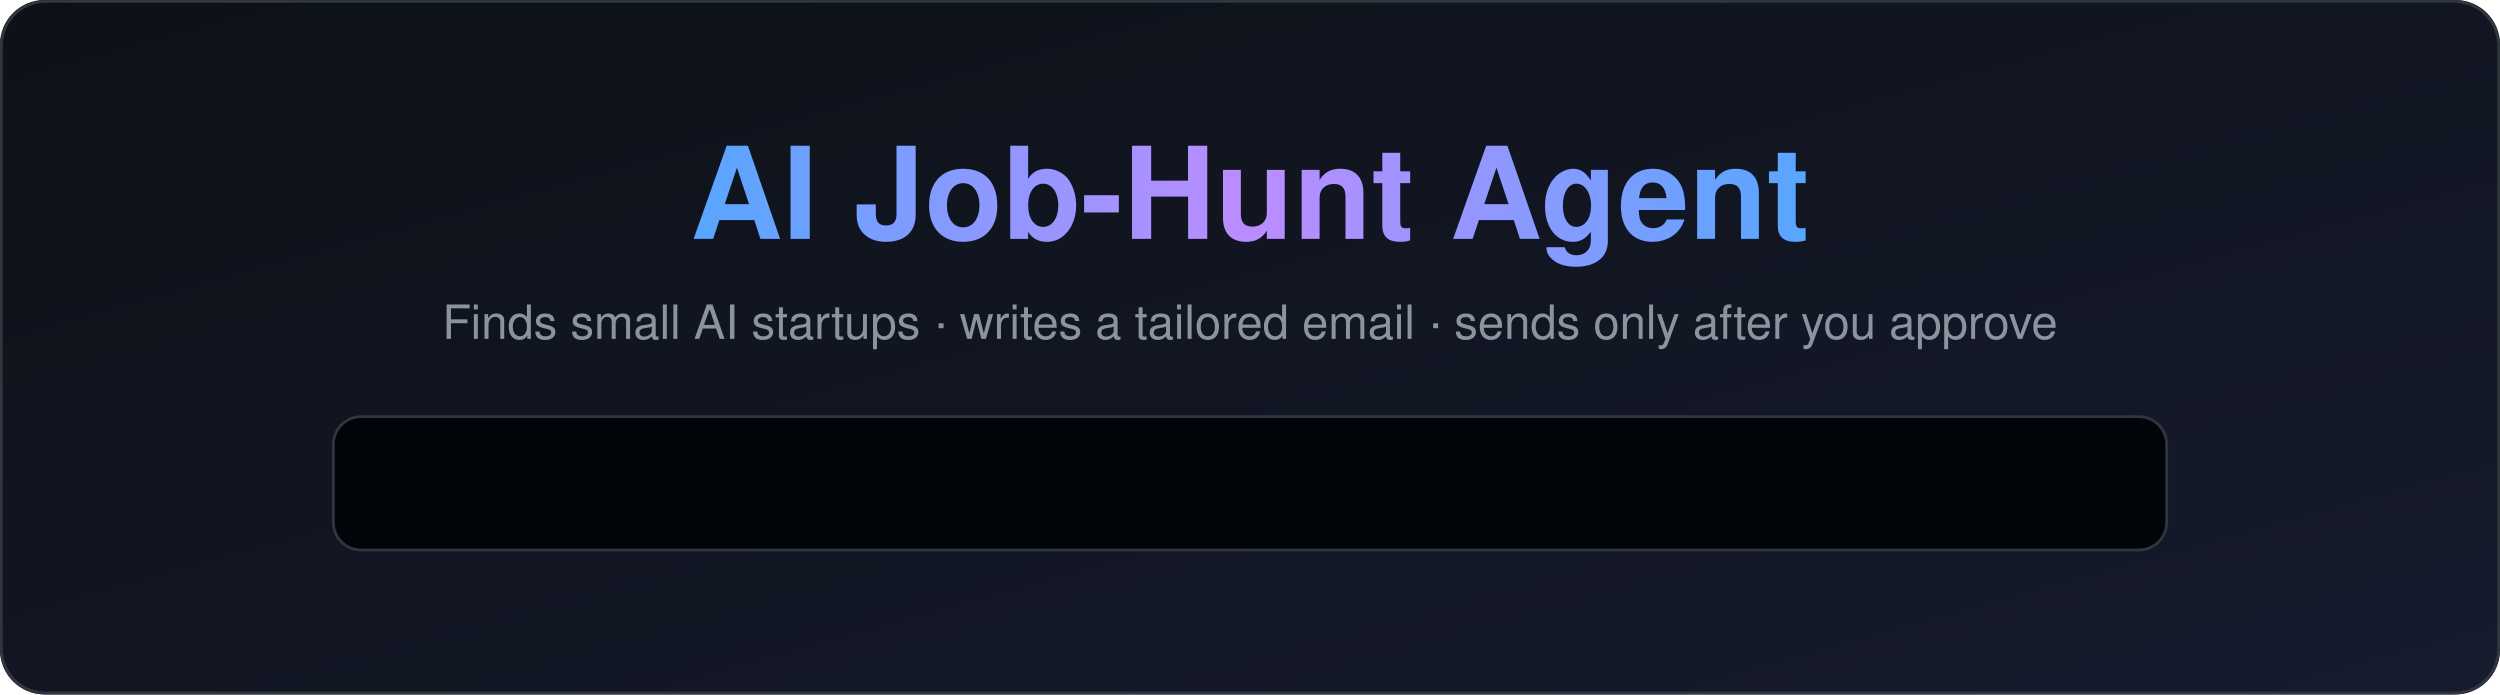
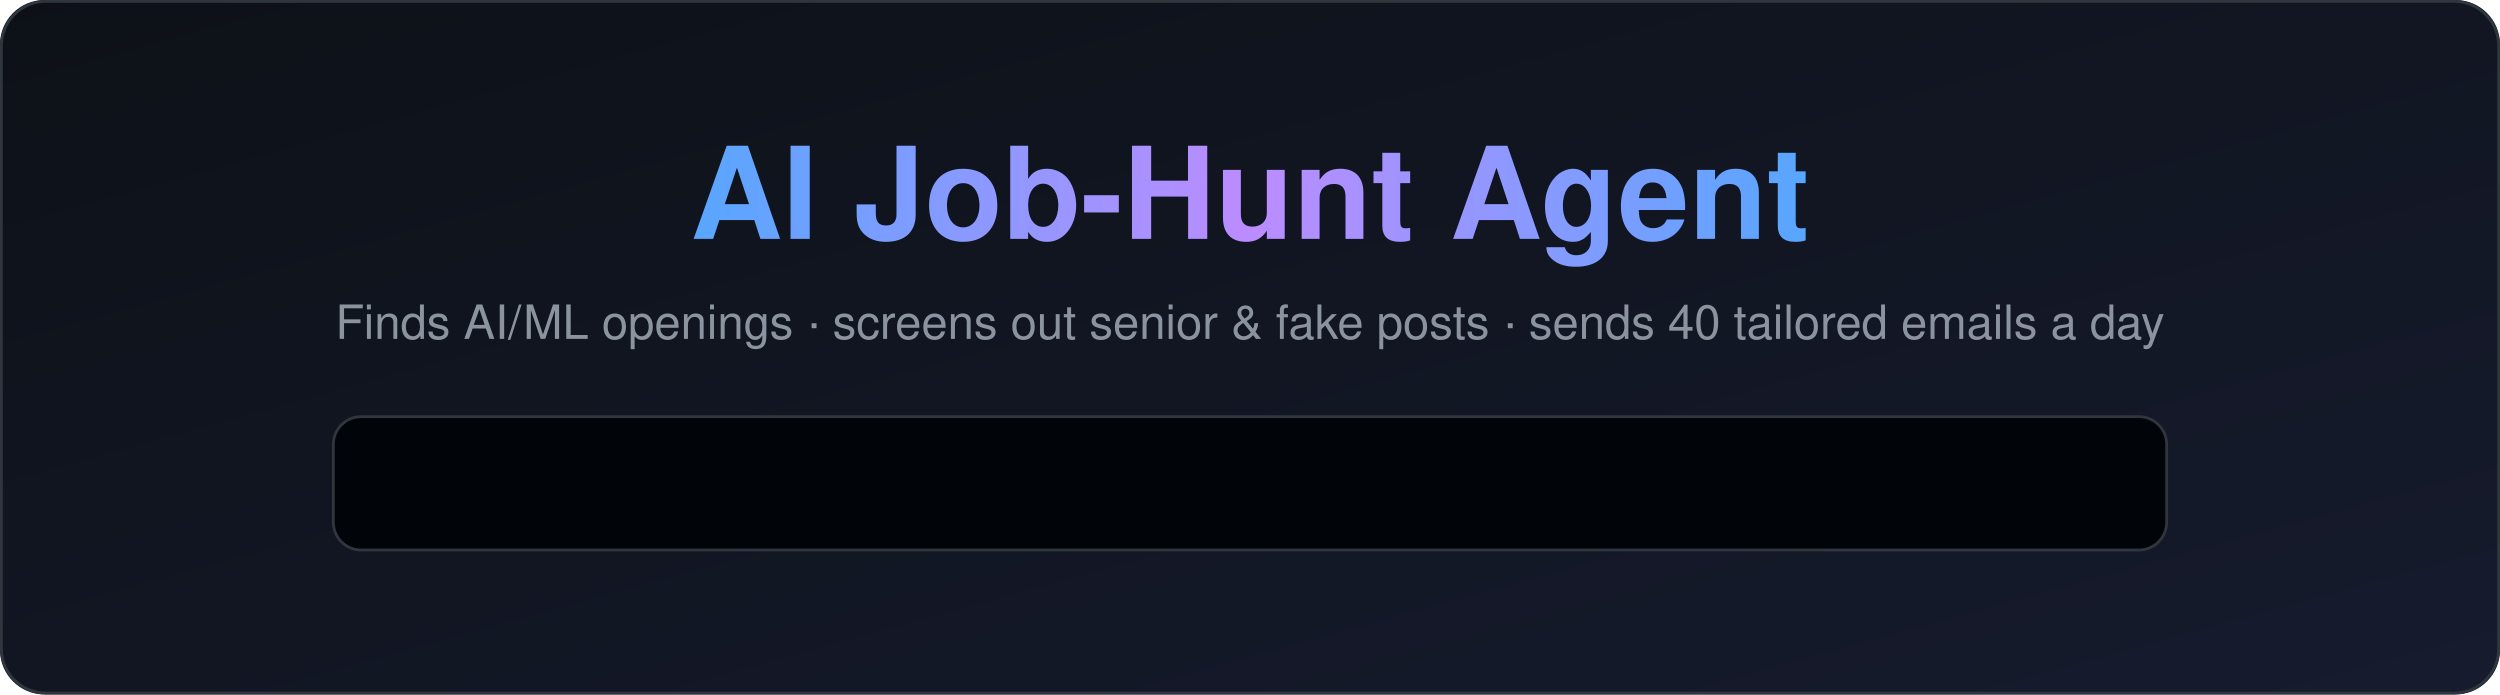
<svg xmlns="http://www.w3.org/2000/svg" width="900" height="250" viewBox="0 0 900 250" role="img" aria-label="AI Job-Hunt Agent">
  <defs>
    <linearGradient id="bg" x1="0" y1="0" x2="1" y2="1">
      <stop offset="0" stop-color="#0d1117" />
      <stop offset="1" stop-color="#161b2e" />
    </linearGradient>
    <linearGradient id="title" x1="0" y1="0" x2="1" y2="0" gradientUnits="objectBoundingBox">
      <stop offset="0" stop-color="#58a6ff" />
      <stop offset="0.5" stop-color="#bc8cff" />
      <stop offset="1" stop-color="#58a6ff" />
      <animateTransform attributeName="gradientTransform" type="translate" values="-1 0;1 0" dur="6s" repeatCount="indefinite" />
    </linearGradient>
    <linearGradient id="title-spread" href="#title" spreadMethod="repeat" />
  </defs>
  <rect width="900" height="250" rx="16" fill="url(#bg)" />
  <rect x="0.5" y="0.5" width="899" height="249" rx="16" fill="none" stroke="#30363d" />
  <circle cx="60" cy="200" r="2" fill="#58a6ff" opacity="0.0">
    <animate attributeName="opacity" values="0;0.5;0" dur="5s" begin="0s" repeatCount="indefinite" />
    <animate attributeName="cy" values="200;175" dur="5s" begin="0s" repeatCount="indefinite" />
  </circle>
  <circle cx="140" cy="90" r="1.5" fill="#58a6ff" opacity="0.0">
    <animate attributeName="opacity" values="0;0.5;0" dur="6s" begin="1s" repeatCount="indefinite" />
    <animate attributeName="cy" values="90;65" dur="6s" begin="1s" repeatCount="indefinite" />
  </circle>
  <circle cx="790" cy="70" r="2" fill="#58a6ff" opacity="0.0">
    <animate attributeName="opacity" values="0;0.5;0" dur="5.5s" begin="2s" repeatCount="indefinite" />
    <animate attributeName="cy" values="70;45" dur="5.5s" begin="2s" repeatCount="indefinite" />
  </circle>
  <circle cx="850" cy="190" r="1.5" fill="#58a6ff" opacity="0.0">
    <animate attributeName="opacity" values="0;0.5;0" dur="4.5s" begin="0.5s" repeatCount="indefinite" />
    <animate attributeName="cy" values="190;165" dur="4.5s" begin="0.5s" repeatCount="indefinite" />
  </circle>
  <circle cx="230" cy="40" r="1.2" fill="#58a6ff" opacity="0.0">
    <animate attributeName="opacity" values="0;0.5;0" dur="6.5s" begin="3s" repeatCount="indefinite" />
    <animate attributeName="cy" values="40;15" dur="6.5s" begin="3s" repeatCount="indefinite" />
  </circle>
  <circle cx="700" cy="215" r="1.8" fill="#58a6ff" opacity="0.0">
    <animate attributeName="opacity" values="0;0.5;0" dur="5s" begin="1.5s" repeatCount="indefinite" />
    <animate attributeName="cy" values="215;190" dur="5s" begin="1.5s" repeatCount="indefinite" />
  </circle>
  <circle cx="520" cy="30" r="1.2" fill="#58a6ff" opacity="0.0">
    <animate attributeName="opacity" values="0;0.5;0" dur="7s" begin="2.5s" repeatCount="indefinite" />
    <animate attributeName="cy" values="30;5" dur="7s" begin="2.5s" repeatCount="indefinite" />
  </circle>
  <circle cx="330" cy="225" r="1.5" fill="#58a6ff" opacity="0.0">
    <animate attributeName="opacity" values="0;0.5;0" dur="6s" begin="4s" repeatCount="indefinite" />
    <animate attributeName="cy" values="225;200" dur="6s" begin="4s" repeatCount="indefinite" />
  </circle>
  <text x="450.0" y="86" text-anchor="middle" font-family="'Segoe UI',-apple-system,BlinkMacSystemFont,Helvetica,Arial,sans-serif" font-size="46" font-weight="800" fill="url(#title-spread)">AI Job-Hunt Agent</text>
-   <text x="450.0" y="122" text-anchor="middle" font-family="'Segoe UI',-apple-system,BlinkMacSystemFont,Helvetica,Arial,sans-serif" font-size="17" fill="#8b949e">Finds small AI startups · writes a tailored email · sends only after you approve</text>
+   <text x="450.0" y="122" text-anchor="middle" font-family="'Segoe UI',-apple-system,BlinkMacSystemFont,Helvetica,Arial,sans-serif" font-size="17" fill="#8b949e">Finds AI/ML openings · screens out senior &amp; fake posts · sends 40 tailored emails a day</text>
  <rect x="120" y="150" width="660" height="48" rx="10" fill="#010409" stroke="#30363d" />
  <clipPath id="clip0">
    <rect x="143.0" y="158" height="34" width="0">
      <animate attributeName="width" dur="16.0s" repeatCount="indefinite" keyTimes="0;0;0.119;1" values="0;0;614.0;614.0" calcMode="linear" />
    </rect>
  </clipPath>
  <g opacity="0">
    <animate attributeName="opacity" dur="16.0s" repeatCount="indefinite" keyTimes="0;0;0.001;0.228;0.229;1" values="0;0;1;1;0;0" />
    <text x="145.0" y="182" font-family="ui-monospace,SFMono-Regular,Menlo,Consolas,monospace" font-size="20" fill="#7ee787" textLength="610.0" lengthAdjust="spacingAndGlyphs" clip-path="url(#clip0)">&gt; searching Delhi &amp; Noida for small AI startups...</text>
    <rect y="164" width="10" height="22" fill="#7ee787">
      <animate attributeName="x" dur="16.0s" repeatCount="indefinite" keyTimes="0;0;0.119;1" values="145.0;145.0;759.0;759.0" />
      <animate attributeName="opacity" values="1;1;0;0" keyTimes="0;0.5;0.5;1" dur="0.9s" repeatCount="indefinite" />
    </rect>
  </g>
  <clipPath id="clip1">
    <rect x="149.1" y="158" height="34" width="0">
      <animate attributeName="width" dur="16.0s" repeatCount="indefinite" keyTimes="0;0.25;0.369;1" values="0;0;601.8;601.8" calcMode="linear" />
    </rect>
  </clipPath>
  <g opacity="0">
    <animate attributeName="opacity" dur="16.0s" repeatCount="indefinite" keyTimes="0;0.25;0.251;0.478;0.479;1" values="0;0;1;1;0;0" />
    <text x="151.1" y="182" font-family="ui-monospace,SFMono-Regular,Menlo,Consolas,monospace" font-size="20" fill="#7ee787" textLength="597.8" lengthAdjust="spacingAndGlyphs" clip-path="url(#clip1)">&gt; reading their websites, finding the HR email...</text>
    <rect y="164" width="10" height="22" fill="#7ee787">
      <animate attributeName="x" dur="16.0s" repeatCount="indefinite" keyTimes="0;0.25;0.369;1" values="151.1;151.1;752.9;752.9" />
      <animate attributeName="opacity" values="1;1;0;0" keyTimes="0;0.5;0.5;1" dur="0.9s" repeatCount="indefinite" />
    </rect>
  </g>
  <clipPath id="clip2">
    <rect x="130.8" y="158" height="34" width="0">
      <animate attributeName="width" dur="16.0s" repeatCount="indefinite" keyTimes="0;0.5;0.619;1" values="0;0;638.4;638.4" calcMode="linear" />
    </rect>
  </clipPath>
  <g opacity="0">
    <animate attributeName="opacity" dur="16.0s" repeatCount="indefinite" keyTimes="0;0.5;0.501;0.728;0.729;1" values="0;0;1;1;0;0" />
    <text x="132.8" y="182" font-family="ui-monospace,SFMono-Regular,Menlo,Consolas,monospace" font-size="20" fill="#7ee787" textLength="634.4" lengthAdjust="spacingAndGlyphs" clip-path="url(#clip2)">&gt; writing an email that fits what each one builds...</text>
    <rect y="164" width="10" height="22" fill="#7ee787">
      <animate attributeName="x" dur="16.0s" repeatCount="indefinite" keyTimes="0;0.5;0.619;1" values="132.8;132.8;771.2;771.2" />
      <animate attributeName="opacity" values="1;1;0;0" keyTimes="0;0.5;0.5;1" dur="0.9s" repeatCount="indefinite" />
    </rect>
  </g>
  <clipPath id="clip3">
-     <rect x="155.2" y="158" height="34" width="0">
-       <animate attributeName="width" dur="16.0s" repeatCount="indefinite" keyTimes="0;0.75;0.869;1" values="0;0;589.6;589.6" calcMode="linear" />
+     <rect x="149.1" y="158" height="34" width="0">
+       <animate attributeName="width" dur="16.0s" repeatCount="indefinite" keyTimes="0;0.75;0.869;1" values="0;0;601.8;601.8" calcMode="linear" />
    </rect>
  </clipPath>
  <g opacity="0">
    <animate attributeName="opacity" dur="16.0s" repeatCount="indefinite" keyTimes="0;0.75;0.751;0.978;0.979;1" values="0;0;1;1;0;0" />
-     <text x="157.2" y="182" font-family="ui-monospace,SFMono-Regular,Menlo,Consolas,monospace" font-size="20" fill="#7ee787" textLength="585.6" lengthAdjust="spacingAndGlyphs" clip-path="url(#clip3)">&gt; draft ready - waiting for your tap on Telegram</text>
+     <text x="151.1" y="182" font-family="ui-monospace,SFMono-Regular,Menlo,Consolas,monospace" font-size="20" fill="#7ee787" textLength="597.8" lengthAdjust="spacingAndGlyphs" clip-path="url(#clip3)">&gt; screened, queued by deadline - sending 40 a day</text>
    <rect y="164" width="10" height="22" fill="#7ee787">
-       <animate attributeName="x" dur="16.0s" repeatCount="indefinite" keyTimes="0;0.75;0.869;1" values="157.2;157.2;746.8;746.8" />
+       <animate attributeName="x" dur="16.0s" repeatCount="indefinite" keyTimes="0;0.75;0.869;1" values="151.1;151.1;752.9;752.9" />
      <animate attributeName="opacity" values="1;1;0;0" keyTimes="0;0.5;0.5;1" dur="0.9s" repeatCount="indefinite" />
    </rect>
  </g>
</svg>
